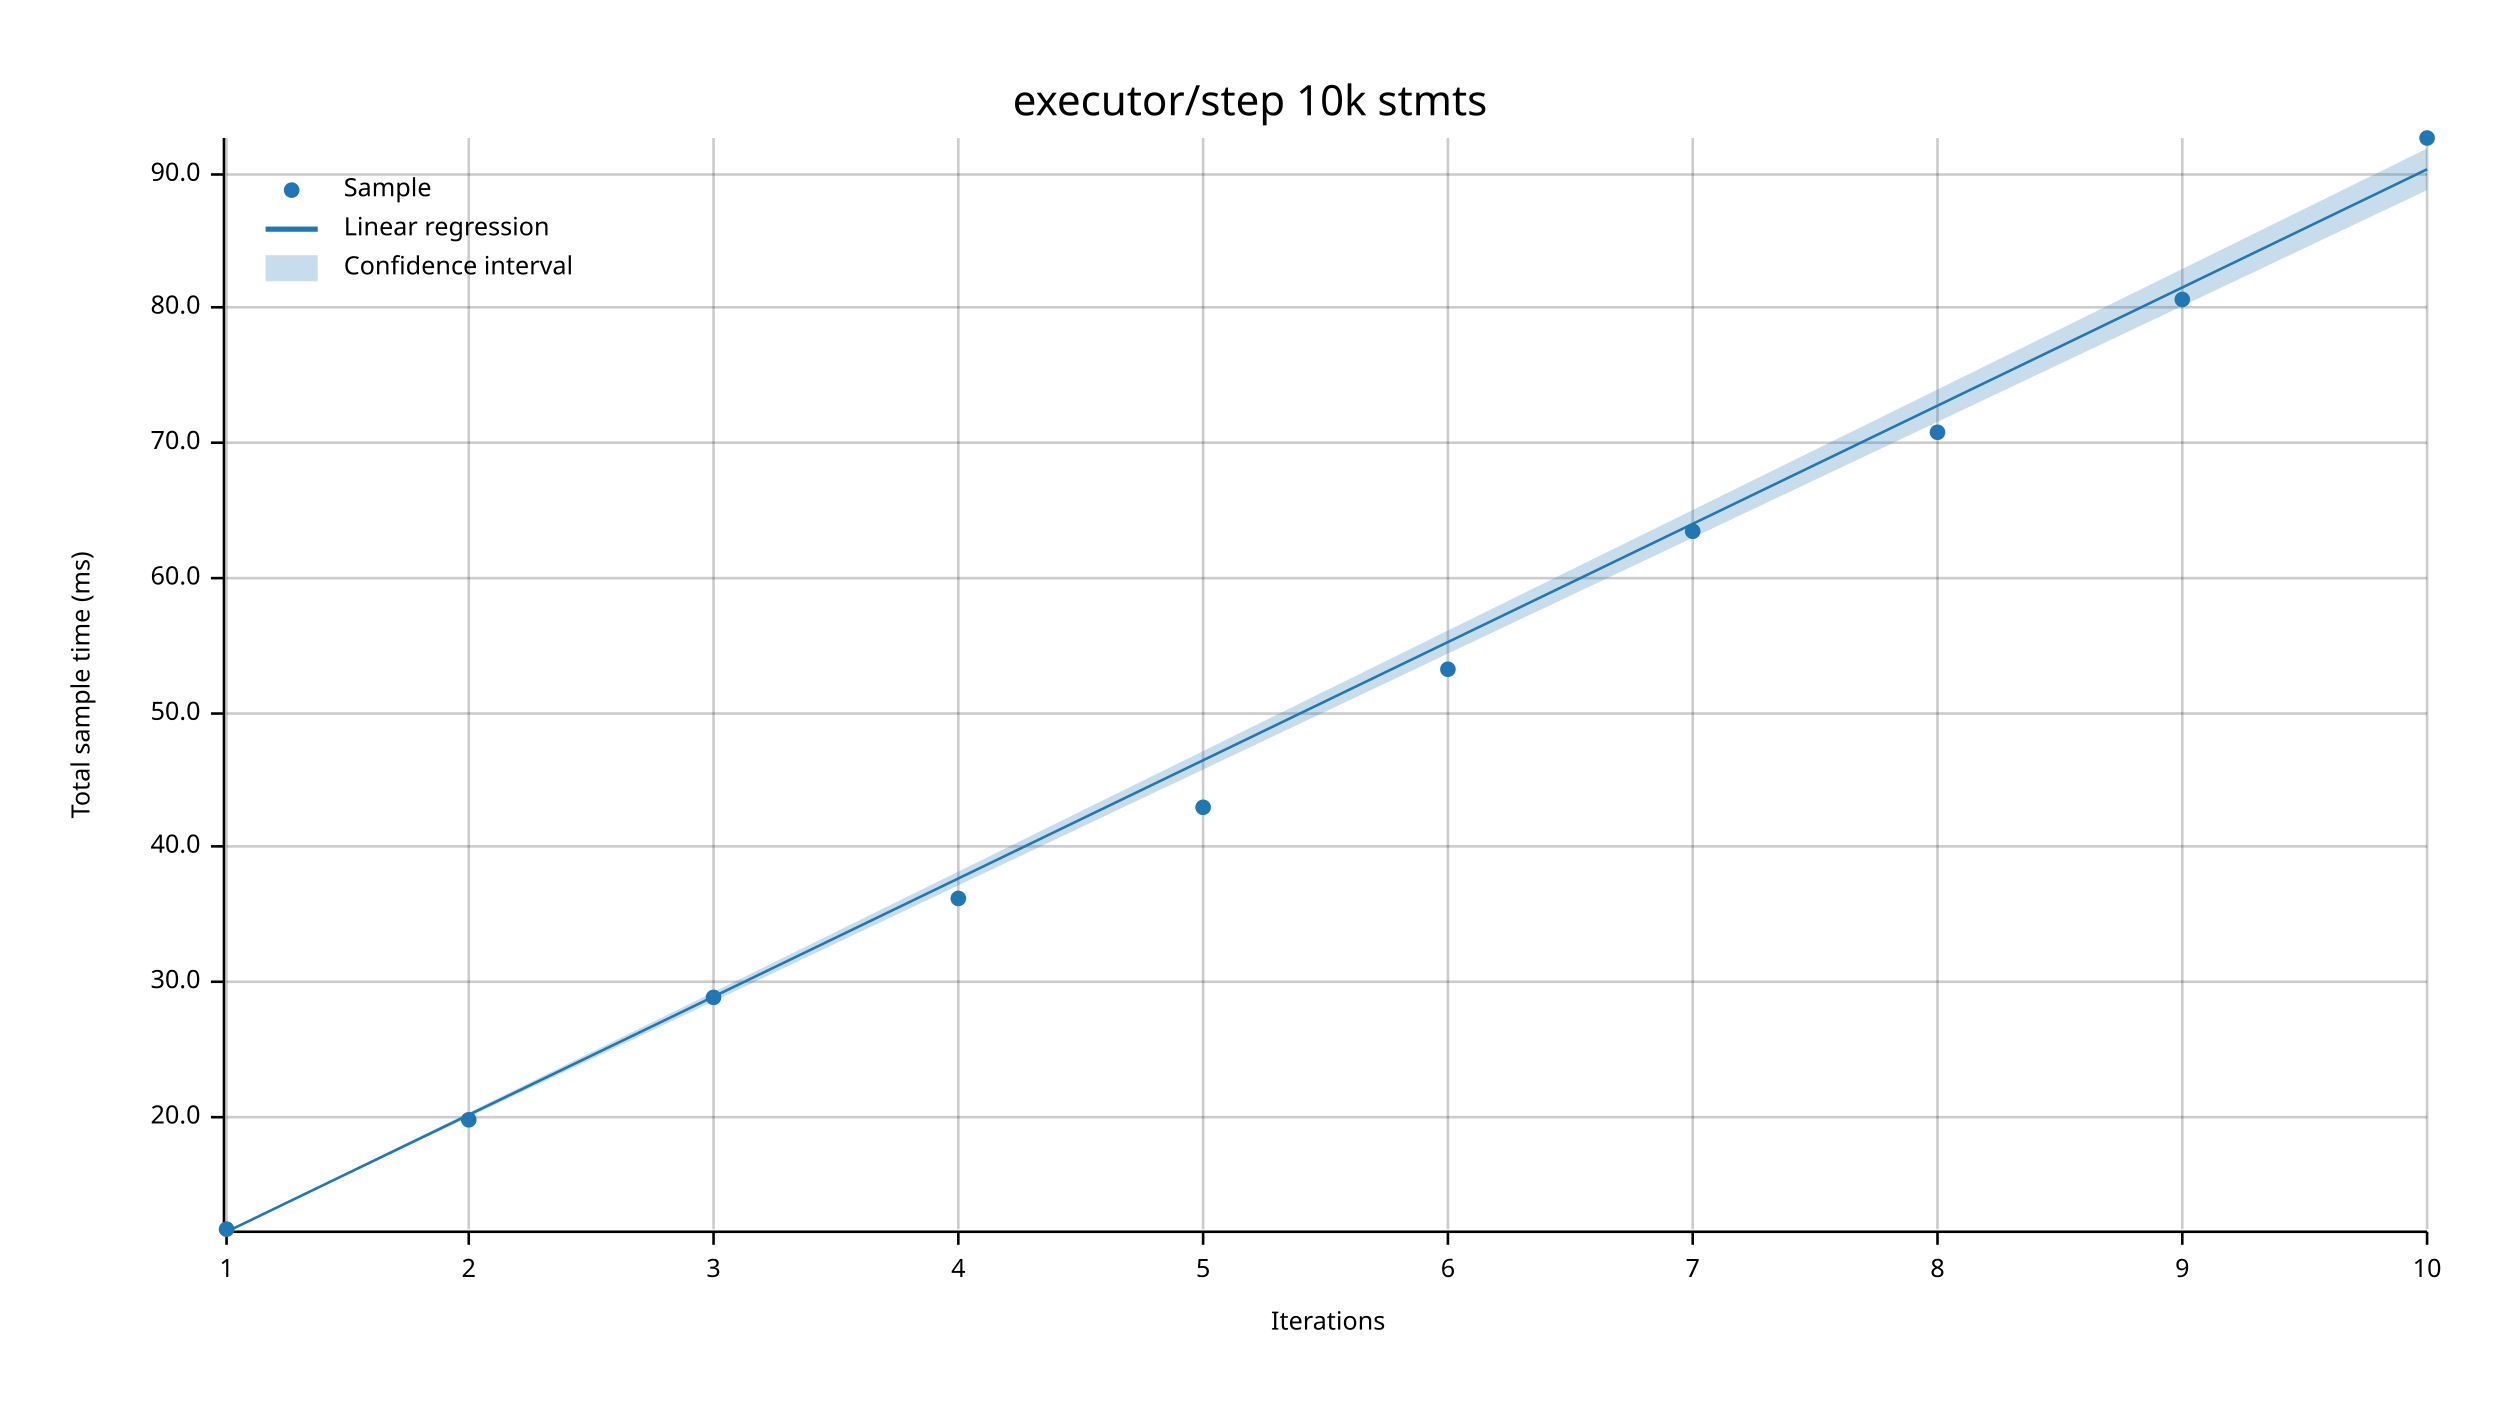
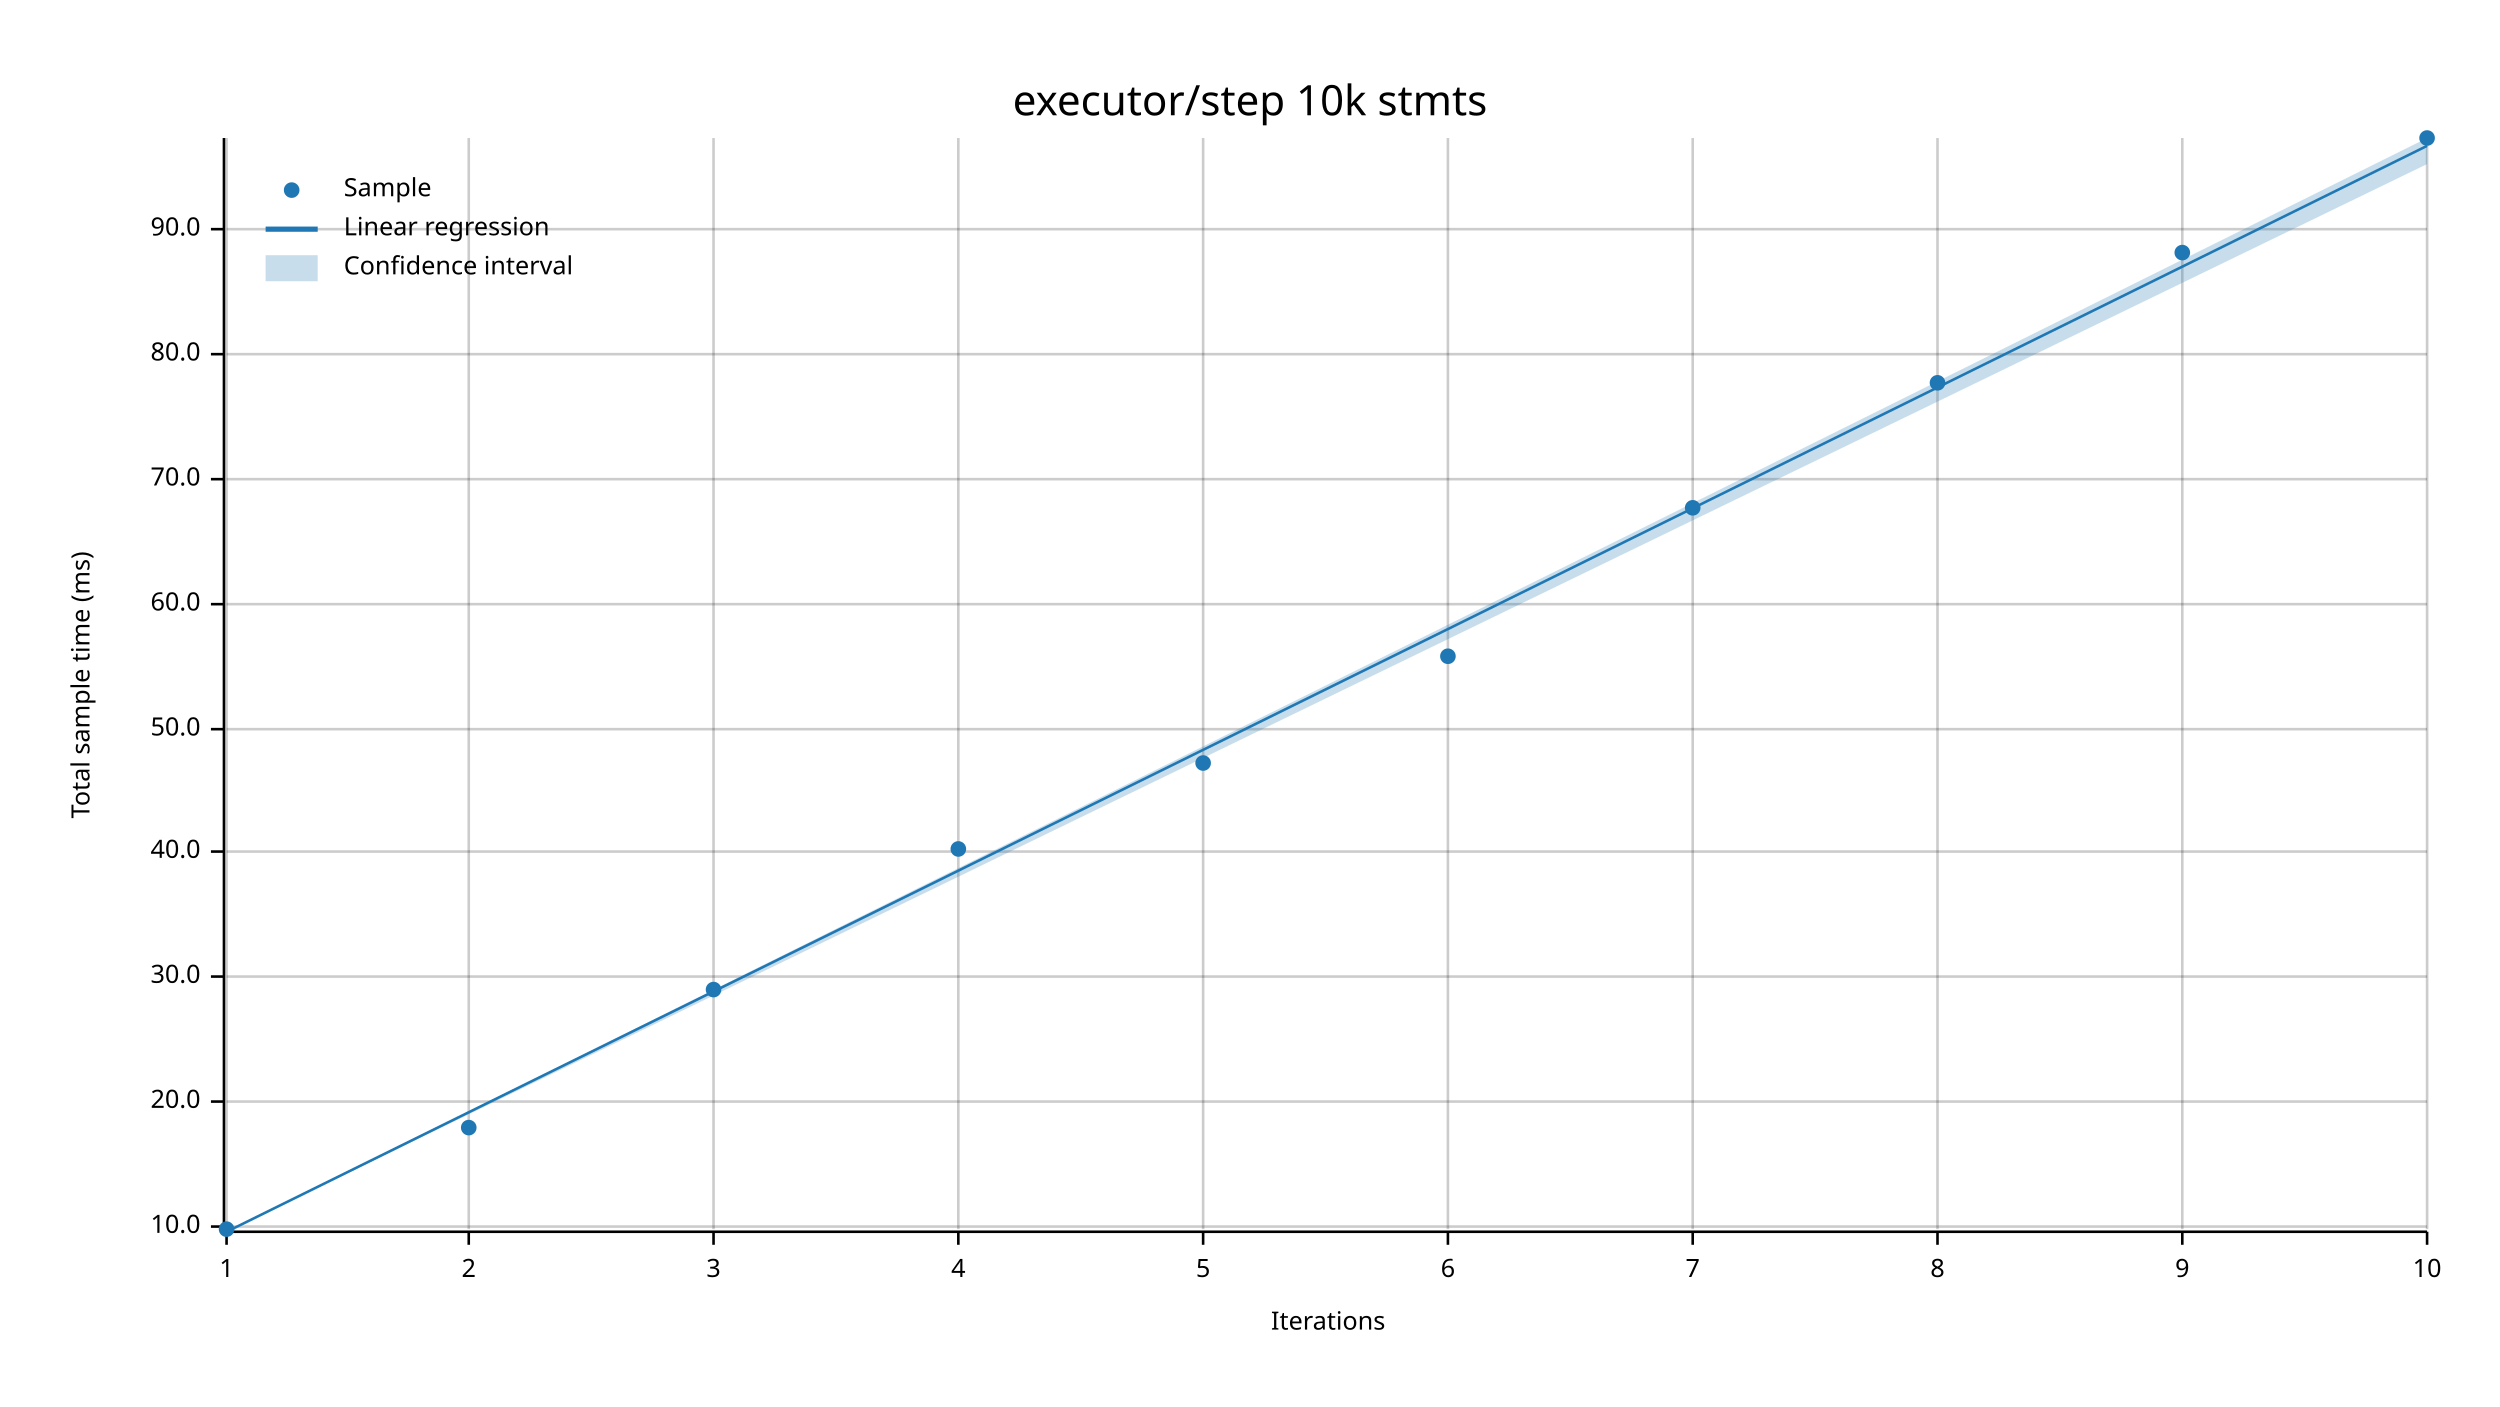
<svg xmlns="http://www.w3.org/2000/svg" width="960" height="540" viewBox="0 0 960 540">
  <text x="480" y="32" dy="0.76em" text-anchor="middle" font-family="sans-serif" font-size="16.129" opacity="1" fill="#000000">
executor/step 10k stmts
</text>
  <text x="27" y="263" dy="0.76em" text-anchor="middle" font-family="sans-serif" font-size="9.677" opacity="1" fill="#000000" transform="rotate(270, 27, 263)">
Total sample time (ms)
</text>
  <text x="510" y="513" dy="-0.5ex" text-anchor="middle" font-family="sans-serif" font-size="9.677" opacity="1" fill="#000000">
Iterations
</text>
  <line opacity="0.2" stroke="#000000" stroke-width="1" x1="87" y1="472" x2="87" y2="53" />
  <line opacity="0.2" stroke="#000000" stroke-width="1" x1="180" y1="472" x2="180" y2="53" />
  <line opacity="0.2" stroke="#000000" stroke-width="1" x1="274" y1="472" x2="274" y2="53" />
  <line opacity="0.2" stroke="#000000" stroke-width="1" x1="368" y1="472" x2="368" y2="53" />
  <line opacity="0.2" stroke="#000000" stroke-width="1" x1="462" y1="472" x2="462" y2="53" />
  <line opacity="0.2" stroke="#000000" stroke-width="1" x1="556" y1="472" x2="556" y2="53" />
  <line opacity="0.2" stroke="#000000" stroke-width="1" x1="650" y1="472" x2="650" y2="53" />
  <line opacity="0.2" stroke="#000000" stroke-width="1" x1="744" y1="472" x2="744" y2="53" />
  <line opacity="0.2" stroke="#000000" stroke-width="1" x1="838" y1="472" x2="838" y2="53" />
  <line opacity="0.2" stroke="#000000" stroke-width="1" x1="932" y1="472" x2="932" y2="53" />
-   <line opacity="0.2" stroke="#000000" stroke-width="1" x1="87" y1="429" x2="932" y2="429" />
-   <line opacity="0.2" stroke="#000000" stroke-width="1" x1="87" y1="377" x2="932" y2="377" />
-   <line opacity="0.2" stroke="#000000" stroke-width="1" x1="87" y1="325" x2="932" y2="325" />
-   <line opacity="0.2" stroke="#000000" stroke-width="1" x1="87" y1="274" x2="932" y2="274" />
-   <line opacity="0.2" stroke="#000000" stroke-width="1" x1="87" y1="222" x2="932" y2="222" />
-   <line opacity="0.2" stroke="#000000" stroke-width="1" x1="87" y1="170" x2="932" y2="170" />
-   <line opacity="0.2" stroke="#000000" stroke-width="1" x1="87" y1="118" x2="932" y2="118" />
-   <line opacity="0.2" stroke="#000000" stroke-width="1" x1="87" y1="67" x2="932" y2="67" />
+   <line opacity="0.2" stroke="#000000" stroke-width="1" x1="87" y1="471" x2="932" y2="471" />
+   <line opacity="0.2" stroke="#000000" stroke-width="1" x1="87" y1="423" x2="932" y2="423" />
+   <line opacity="0.2" stroke="#000000" stroke-width="1" x1="87" y1="375" x2="932" y2="375" />
+   <line opacity="0.2" stroke="#000000" stroke-width="1" x1="87" y1="327" x2="932" y2="327" />
+   <line opacity="0.2" stroke="#000000" stroke-width="1" x1="87" y1="280" x2="932" y2="280" />
+   <line opacity="0.2" stroke="#000000" stroke-width="1" x1="87" y1="232" x2="932" y2="232" />
+   <line opacity="0.2" stroke="#000000" stroke-width="1" x1="87" y1="184" x2="932" y2="184" />
+   <line opacity="0.2" stroke="#000000" stroke-width="1" x1="87" y1="136" x2="932" y2="136" />
+   <line opacity="0.2" stroke="#000000" stroke-width="1" x1="87" y1="88" x2="932" y2="88" />
  <polyline fill="none" opacity="1" stroke="#000000" stroke-width="1" points="86,53 86,472 " />
-   <text x="77" y="429" dy="0.5ex" text-anchor="end" font-family="sans-serif" font-size="9.677" opacity="1" fill="#000000">
+   <text x="77" y="471" dy="0.5ex" text-anchor="end" font-family="sans-serif" font-size="9.677" opacity="1" fill="#000000">
+ 10.0
+ </text>
+   <polyline fill="none" opacity="1" stroke="#000000" stroke-width="1" points="81,471 86,471 " />
+   <text x="77" y="423" dy="0.5ex" text-anchor="end" font-family="sans-serif" font-size="9.677" opacity="1" fill="#000000">
20.0
</text>
-   <polyline fill="none" opacity="1" stroke="#000000" stroke-width="1" points="81,429 86,429 " />
-   <text x="77" y="377" dy="0.5ex" text-anchor="end" font-family="sans-serif" font-size="9.677" opacity="1" fill="#000000">
+   <polyline fill="none" opacity="1" stroke="#000000" stroke-width="1" points="81,423 86,423 " />
+   <text x="77" y="375" dy="0.5ex" text-anchor="end" font-family="sans-serif" font-size="9.677" opacity="1" fill="#000000">
30.0
</text>
-   <polyline fill="none" opacity="1" stroke="#000000" stroke-width="1" points="81,377 86,377 " />
-   <text x="77" y="325" dy="0.5ex" text-anchor="end" font-family="sans-serif" font-size="9.677" opacity="1" fill="#000000">
+   <polyline fill="none" opacity="1" stroke="#000000" stroke-width="1" points="81,375 86,375 " />
+   <text x="77" y="327" dy="0.5ex" text-anchor="end" font-family="sans-serif" font-size="9.677" opacity="1" fill="#000000">
40.0
</text>
-   <polyline fill="none" opacity="1" stroke="#000000" stroke-width="1" points="81,325 86,325 " />
-   <text x="77" y="274" dy="0.5ex" text-anchor="end" font-family="sans-serif" font-size="9.677" opacity="1" fill="#000000">
+   <polyline fill="none" opacity="1" stroke="#000000" stroke-width="1" points="81,327 86,327 " />
+   <text x="77" y="280" dy="0.5ex" text-anchor="end" font-family="sans-serif" font-size="9.677" opacity="1" fill="#000000">
50.0
</text>
-   <polyline fill="none" opacity="1" stroke="#000000" stroke-width="1" points="81,274 86,274 " />
-   <text x="77" y="222" dy="0.5ex" text-anchor="end" font-family="sans-serif" font-size="9.677" opacity="1" fill="#000000">
+   <polyline fill="none" opacity="1" stroke="#000000" stroke-width="1" points="81,280 86,280 " />
+   <text x="77" y="232" dy="0.5ex" text-anchor="end" font-family="sans-serif" font-size="9.677" opacity="1" fill="#000000">
60.0
</text>
-   <polyline fill="none" opacity="1" stroke="#000000" stroke-width="1" points="81,222 86,222 " />
-   <text x="77" y="170" dy="0.5ex" text-anchor="end" font-family="sans-serif" font-size="9.677" opacity="1" fill="#000000">
+   <polyline fill="none" opacity="1" stroke="#000000" stroke-width="1" points="81,232 86,232 " />
+   <text x="77" y="184" dy="0.5ex" text-anchor="end" font-family="sans-serif" font-size="9.677" opacity="1" fill="#000000">
70.0
</text>
-   <polyline fill="none" opacity="1" stroke="#000000" stroke-width="1" points="81,170 86,170 " />
-   <text x="77" y="118" dy="0.5ex" text-anchor="end" font-family="sans-serif" font-size="9.677" opacity="1" fill="#000000">
+   <polyline fill="none" opacity="1" stroke="#000000" stroke-width="1" points="81,184 86,184 " />
+   <text x="77" y="136" dy="0.5ex" text-anchor="end" font-family="sans-serif" font-size="9.677" opacity="1" fill="#000000">
80.0
</text>
-   <polyline fill="none" opacity="1" stroke="#000000" stroke-width="1" points="81,118 86,118 " />
-   <text x="77" y="67" dy="0.5ex" text-anchor="end" font-family="sans-serif" font-size="9.677" opacity="1" fill="#000000">
+   <polyline fill="none" opacity="1" stroke="#000000" stroke-width="1" points="81,136 86,136 " />
+   <text x="77" y="88" dy="0.5ex" text-anchor="end" font-family="sans-serif" font-size="9.677" opacity="1" fill="#000000">
90.0
</text>
-   <polyline fill="none" opacity="1" stroke="#000000" stroke-width="1" points="81,67 86,67 " />
+   <polyline fill="none" opacity="1" stroke="#000000" stroke-width="1" points="81,88 86,88 " />
  <polyline fill="none" opacity="1" stroke="#000000" stroke-width="1" points="87,473 932,473 " />
  <text x="87" y="483" dy="0.76em" text-anchor="middle" font-family="sans-serif" font-size="9.677" opacity="1" fill="#000000">
1
</text>
  <polyline fill="none" opacity="1" stroke="#000000" stroke-width="1" points="87,473 87,478 " />
  <text x="180" y="483" dy="0.76em" text-anchor="middle" font-family="sans-serif" font-size="9.677" opacity="1" fill="#000000">
2
</text>
  <polyline fill="none" opacity="1" stroke="#000000" stroke-width="1" points="180,473 180,478 " />
  <text x="274" y="483" dy="0.76em" text-anchor="middle" font-family="sans-serif" font-size="9.677" opacity="1" fill="#000000">
3
</text>
  <polyline fill="none" opacity="1" stroke="#000000" stroke-width="1" points="274,473 274,478 " />
  <text x="368" y="483" dy="0.76em" text-anchor="middle" font-family="sans-serif" font-size="9.677" opacity="1" fill="#000000">
4
</text>
  <polyline fill="none" opacity="1" stroke="#000000" stroke-width="1" points="368,473 368,478 " />
  <text x="462" y="483" dy="0.76em" text-anchor="middle" font-family="sans-serif" font-size="9.677" opacity="1" fill="#000000">
5
</text>
  <polyline fill="none" opacity="1" stroke="#000000" stroke-width="1" points="462,473 462,478 " />
  <text x="556" y="483" dy="0.76em" text-anchor="middle" font-family="sans-serif" font-size="9.677" opacity="1" fill="#000000">
6
</text>
  <polyline fill="none" opacity="1" stroke="#000000" stroke-width="1" points="556,473 556,478 " />
  <text x="650" y="483" dy="0.76em" text-anchor="middle" font-family="sans-serif" font-size="9.677" opacity="1" fill="#000000">
7
</text>
  <polyline fill="none" opacity="1" stroke="#000000" stroke-width="1" points="650,473 650,478 " />
  <text x="744" y="483" dy="0.76em" text-anchor="middle" font-family="sans-serif" font-size="9.677" opacity="1" fill="#000000">
8
</text>
  <polyline fill="none" opacity="1" stroke="#000000" stroke-width="1" points="744,473 744,478 " />
  <text x="838" y="483" dy="0.76em" text-anchor="middle" font-family="sans-serif" font-size="9.677" opacity="1" fill="#000000">
9
</text>
  <polyline fill="none" opacity="1" stroke="#000000" stroke-width="1" points="838,473 838,478 " />
  <text x="932" y="483" dy="0.76em" text-anchor="middle" font-family="sans-serif" font-size="9.677" opacity="1" fill="#000000">
10
</text>
  <polyline fill="none" opacity="1" stroke="#000000" stroke-width="1" points="932,473 932,478 " />
  <circle cx="87" cy="472" r="3" opacity="1" fill="#1F78B4" stroke="none" stroke-width="1" />
-   <circle cx="180" cy="430" r="3" opacity="1" fill="#1F78B4" stroke="none" stroke-width="1" />
-   <circle cx="274" cy="383" r="3" opacity="1" fill="#1F78B4" stroke="none" stroke-width="1" />
-   <circle cx="368" cy="345" r="3" opacity="1" fill="#1F78B4" stroke="none" stroke-width="1" />
-   <circle cx="462" cy="310" r="3" opacity="1" fill="#1F78B4" stroke="none" stroke-width="1" />
-   <circle cx="556" cy="257" r="3" opacity="1" fill="#1F78B4" stroke="none" stroke-width="1" />
-   <circle cx="650" cy="204" r="3" opacity="1" fill="#1F78B4" stroke="none" stroke-width="1" />
-   <circle cx="744" cy="166" r="3" opacity="1" fill="#1F78B4" stroke="none" stroke-width="1" />
-   <circle cx="838" cy="115" r="3" opacity="1" fill="#1F78B4" stroke="none" stroke-width="1" />
+   <circle cx="180" cy="433" r="3" opacity="1" fill="#1F78B4" stroke="none" stroke-width="1" />
+   <circle cx="274" cy="380" r="3" opacity="1" fill="#1F78B4" stroke="none" stroke-width="1" />
+   <circle cx="368" cy="326" r="3" opacity="1" fill="#1F78B4" stroke="none" stroke-width="1" />
+   <circle cx="462" cy="293" r="3" opacity="1" fill="#1F78B4" stroke="none" stroke-width="1" />
+   <circle cx="556" cy="252" r="3" opacity="1" fill="#1F78B4" stroke="none" stroke-width="1" />
+   <circle cx="650" cy="195" r="3" opacity="1" fill="#1F78B4" stroke="none" stroke-width="1" />
+   <circle cx="744" cy="147" r="3" opacity="1" fill="#1F78B4" stroke="none" stroke-width="1" />
+   <circle cx="838" cy="97" r="3" opacity="1" fill="#1F78B4" stroke="none" stroke-width="1" />
  <circle cx="932" cy="53" r="3" opacity="1" fill="#1F78B4" stroke="none" stroke-width="1" />
-   <polyline fill="none" opacity="1" stroke="#1F78B4" stroke-width="1" points="87,473 932,65 " />
-   <polygon opacity="0.25" fill="#1F78B4" points="87,473 932,73 932,57 " />
+   <polyline fill="none" opacity="1" stroke="#1F78B4" stroke-width="1" points="87,473 932,56 " />
+   <polygon opacity="0.25" fill="#1F78B4" points="87,473 932,63 932,53 " />
  <text x="132" y="68" dy="0.76em" text-anchor="start" font-family="sans-serif" font-size="9.677" opacity="1" fill="#000000">
Sample
</text>
  <text x="132" y="83" dy="0.76em" text-anchor="start" font-family="sans-serif" font-size="9.677" opacity="1" fill="#000000">
Linear regression
</text>
  <text x="132" y="98" dy="0.76em" text-anchor="start" font-family="sans-serif" font-size="9.677" opacity="1" fill="#000000">
Confidence interval
</text>
  <circle cx="112" cy="73" r="3" opacity="1" fill="#1F78B4" stroke="none" stroke-width="1" />
  <polyline fill="none" opacity="1" stroke="#1F78B4" stroke-width="2" points="102,88 122,88 " />
  <rect x="102" y="98" width="20" height="10" opacity="0.25" fill="#1F78B4" stroke="none" />
</svg>
